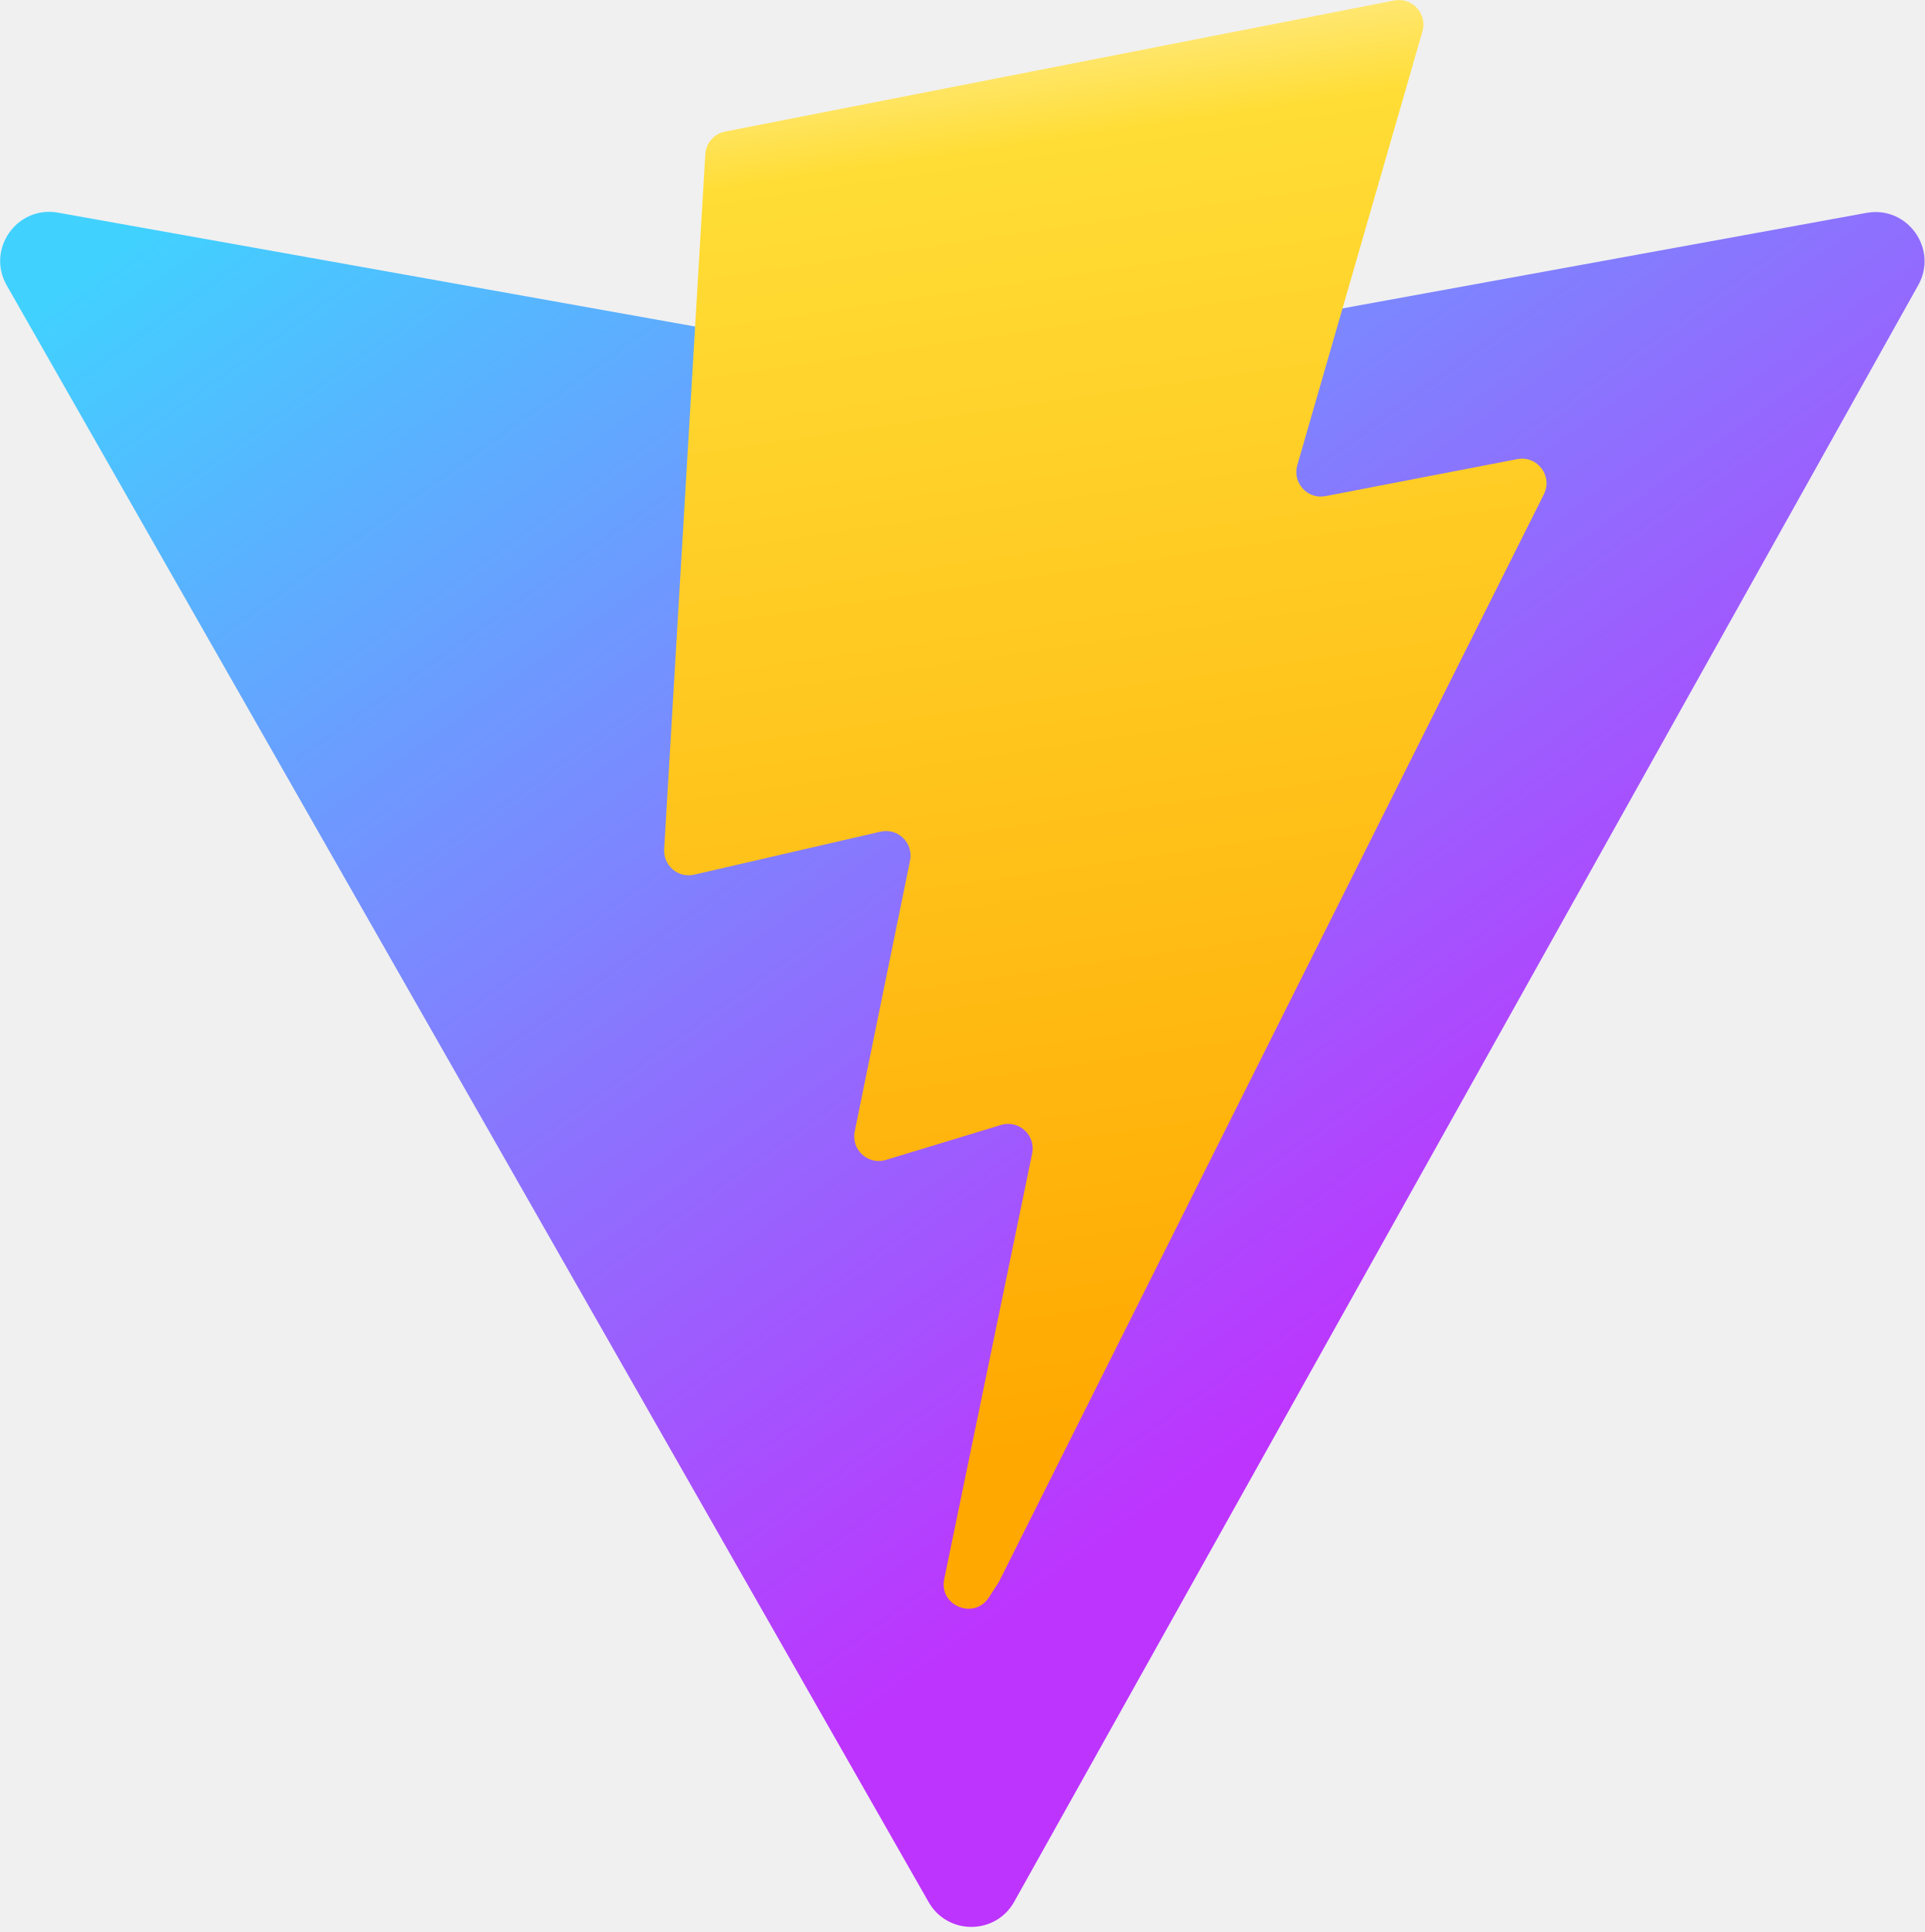
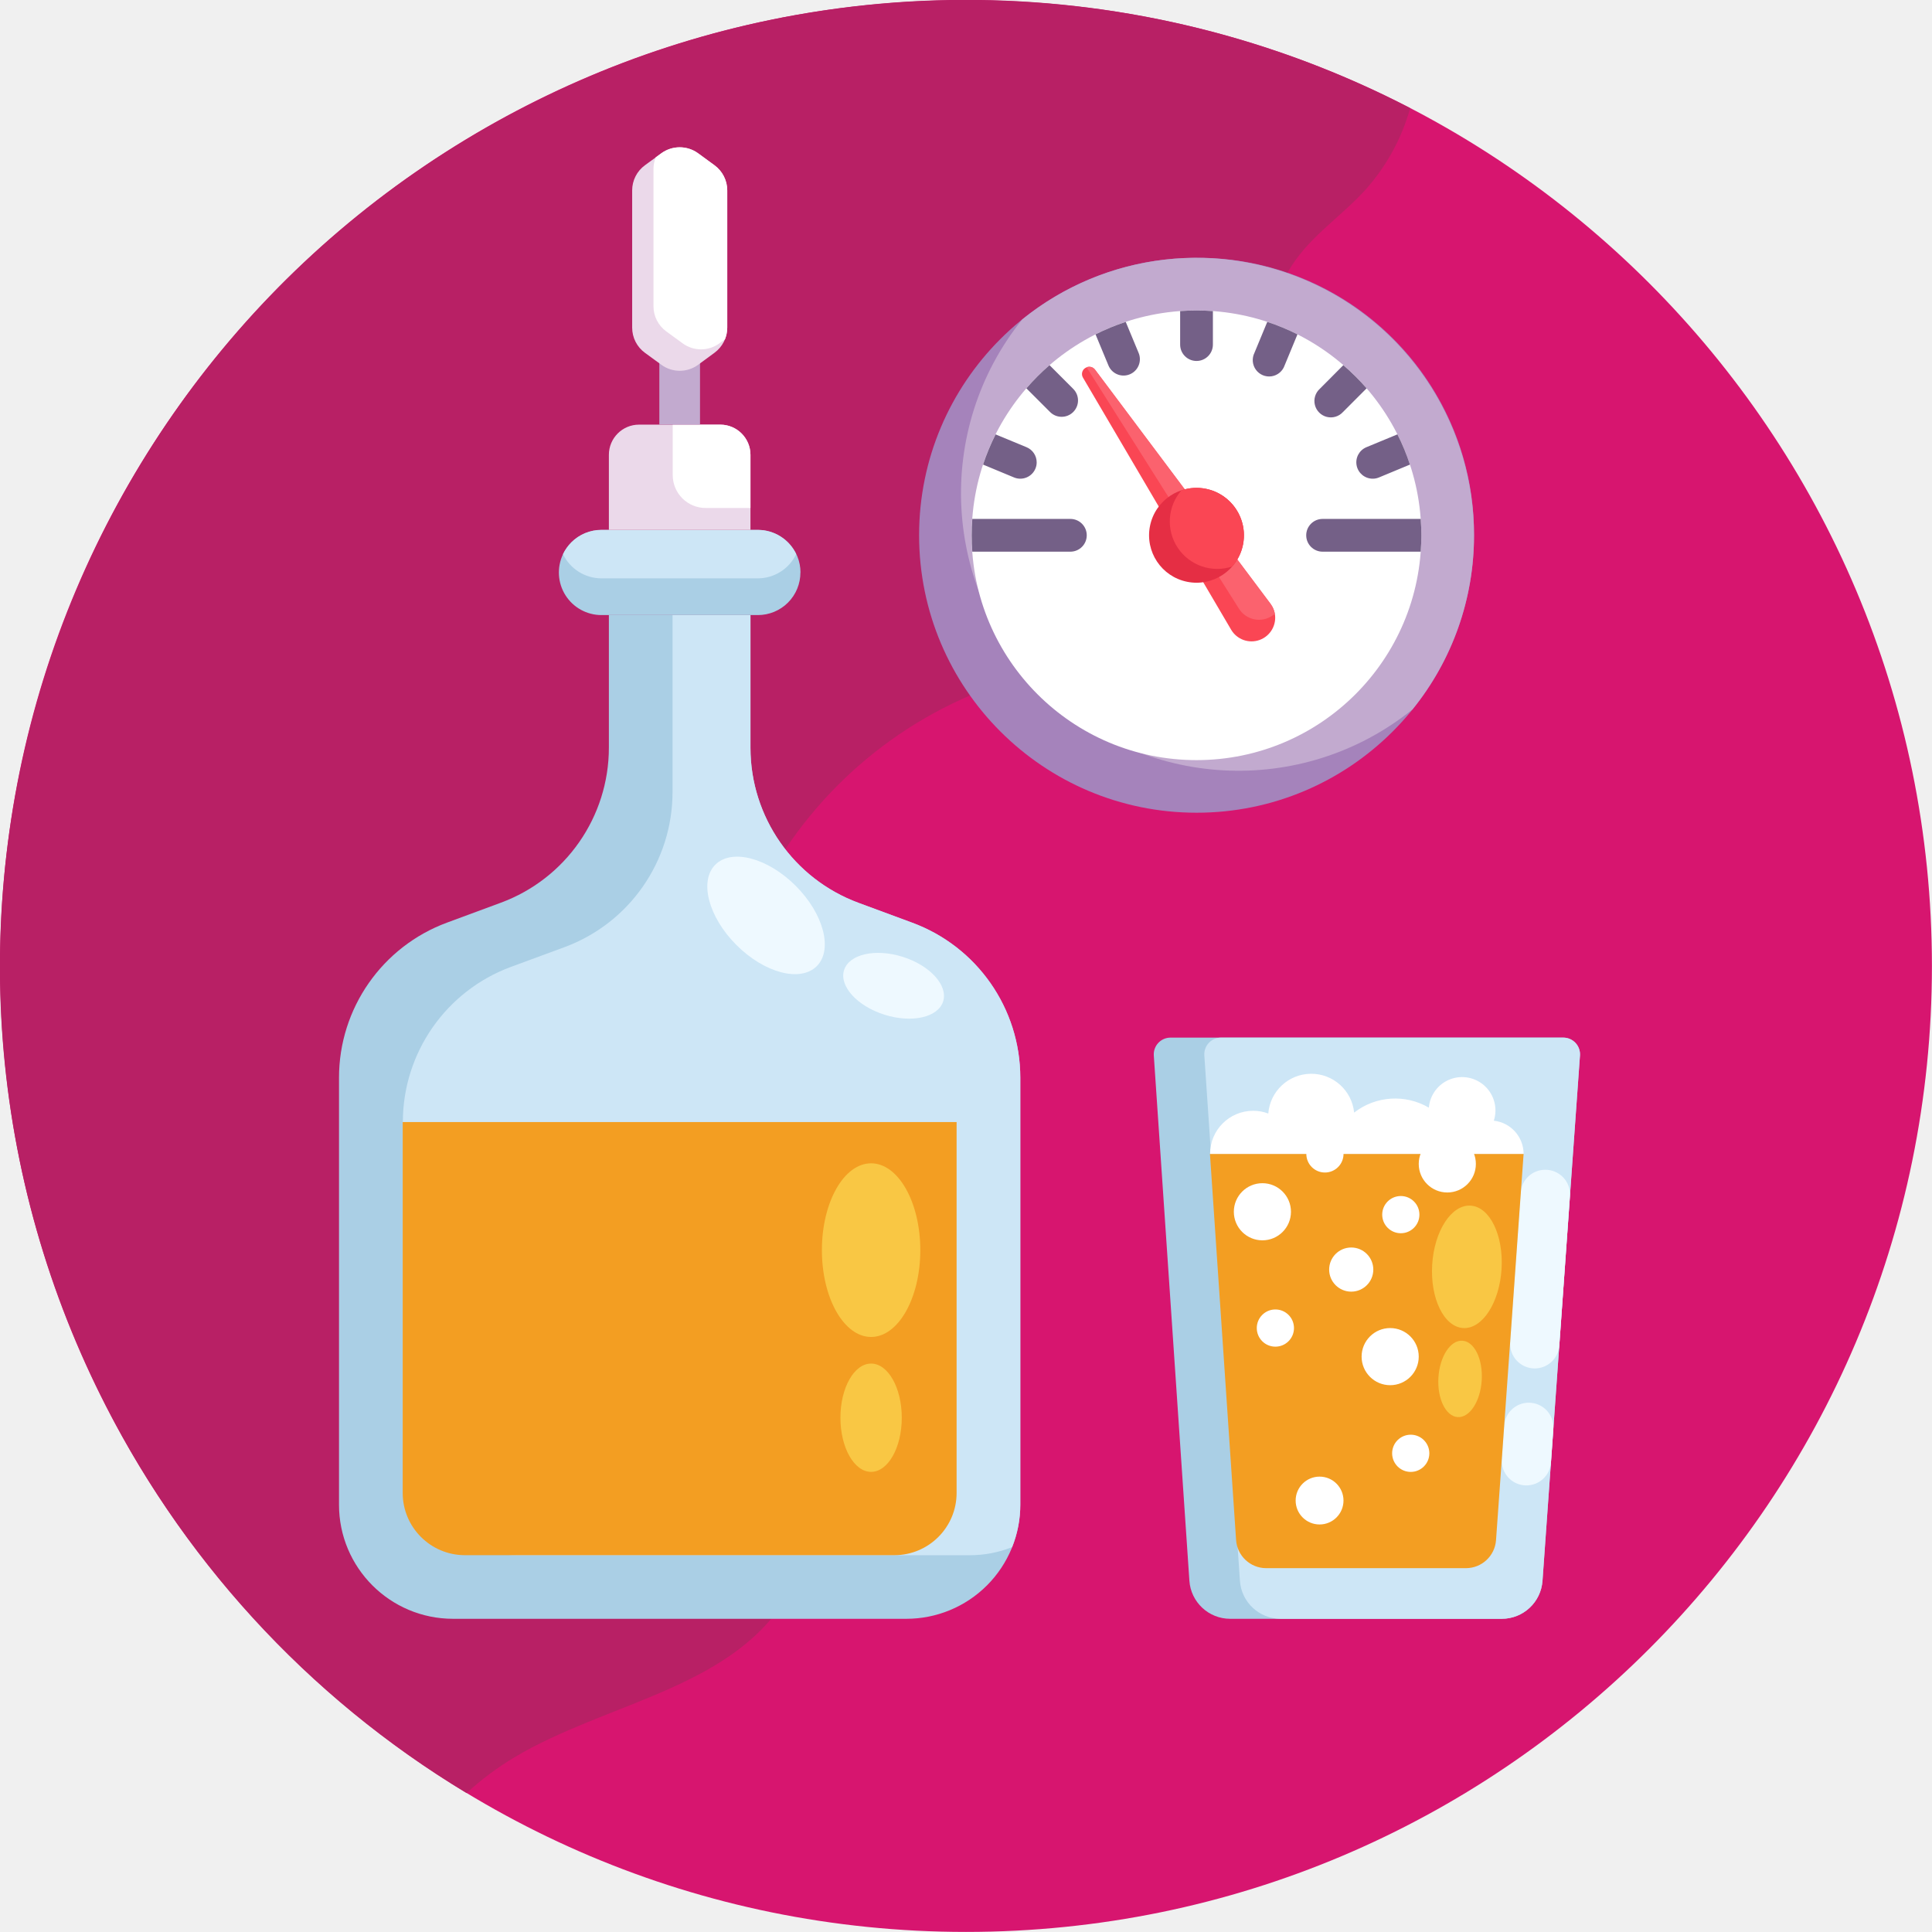
- <svg xmlns="http://www.w3.org/2000/svg" aria-hidden="true" role="img" class="iconify iconify--logos" width="31.88" height="32" preserveAspectRatio="xMidYMid meet" viewBox="0 0 256 257">
+ <svg xmlns="http://www.w3.org/2000/svg" id="Icons" viewBox="0 0 512 512">
  <defs>
-     <linearGradient id="IconifyId1813088fe1fbc01fb466" x1="-.828%" x2="57.636%" y1="7.652%" y2="78.411%">
-       <stop offset="0%" stop-color="#41D1FF" />
-       <stop offset="100%" stop-color="#BD34FE" />
-     </linearGradient>
-     <linearGradient id="IconifyId1813088fe1fbc01fb467" x1="43.376%" x2="50.316%" y1="2.242%" y2="89.03%">
-       <stop offset="0%" stop-color="#FFEA83" />
-       <stop offset="8.333%" stop-color="#FFDD35" />
-       <stop offset="100%" stop-color="#FFA800" />
-     </linearGradient>
+     <style>.cls-3{fill:#aacfe5}.cls-4{fill:#cde6f6}.cls-5{fill:#eef9ff}.cls-6{fill:#f39e22}.cls-7{fill:#f9c744}.cls-8{fill:#ebd9ea}.cls-9{fill:#fff}.cls-10{fill:#c2aacf}.cls-12{fill:#746087}.cls-13{fill:#fa4654}</style>
  </defs>
-   <path fill="url(#IconifyId1813088fe1fbc01fb466)" d="M255.153 37.938L134.897 252.976c-2.483 4.44-8.862 4.466-11.382.048L.875 37.958c-2.746-4.814 1.371-10.646 6.827-9.67l120.385 21.517a6.537 6.537 0 0 0 2.322-.004l117.867-21.483c5.438-.991 9.574 4.796 6.877 9.62Z" />
-   <path fill="url(#IconifyId1813088fe1fbc01fb467)" d="M185.432.063L96.44 17.501a3.268 3.268 0 0 0-2.634 3.014l-5.474 92.456a3.268 3.268 0 0 0 3.997 3.378l24.777-5.718c2.318-.535 4.413 1.507 3.936 3.838l-7.361 36.047c-.495 2.426 1.782 4.5 4.151 3.78l15.304-4.649c2.372-.72 4.652 1.36 4.15 3.788l-11.698 56.621c-.732 3.542 3.979 5.473 5.943 2.437l1.313-2.028l72.516-144.72c1.215-2.423-.88-5.186-3.54-4.672l-25.505 4.922c-2.396.462-4.435-1.77-3.759-4.114l16.646-57.705c.677-2.35-1.37-4.583-3.769-4.113Z" />
+   <circle cx="256" cy="256" r="255.98" style="fill:#d7156f" />
+   <path d="M373.71 28.66a255.64 255.64 0 0 0-229.89-2.75C16.74 87.87-36 241.11 25.9 368.18a254.78 254.78 0 0 0 97.75 107 77.72 77.72 0 0 1 12.67-9.47c24.06-14.37 56.53-18 71.64-41.58 10.38-16.19 9-37.36 3.47-55.78s-14.74-35.68-19.24-54.35a112.54 112.54 0 0 1 81.54-135.35c20.63-5.26 45.45-6.3 57.45-23.91 16.29-23.93-4.48-60 11.17-84.38 5.06-7.85 13.19-13.12 19.45-20a54.51 54.51 0 0 0 11.91-21.7z" style="fill:#b82065" />
+   <path class="cls-3" d="M270.39 285.6v113.12A30.19 30.19 0 0 1 240.15 429H120.08a30.23 30.23 0 0 1-30.24-30.24V285.6a43.81 43.81 0 0 1 28.63-41.1l14.25-5.27a43.82 43.82 0 0 0 28.64-41.1V163h37.52v35.16a43.81 43.81 0 0 0 28.63 41.1l14.25 5.27a43.81 43.81 0 0 1 28.63 41.07z" />
+   <path class="cls-4" d="M270.39 285.6v113.12a30.22 30.22 0 0 1-2.17 11.28 30.1 30.1 0 0 1-11.22 2.15H137a30.24 30.24 0 0 1-30.24-30.24v-84.56a43.85 43.85 0 0 1 28.63-41.11l14.22-5.24a43.82 43.82 0 0 0 28.62-41.1V163h20.65v35.16a43.81 43.81 0 0 0 28.63 41.1l14.25 5.27a43.81 43.81 0 0 1 28.63 41.07z" />
+   <ellipse class="cls-5" cx="203.01" cy="242.6" rx="11.1" ry="19.01" transform="rotate(-45 203.005 242.593)" />
+   <ellipse class="cls-5" cx="237.52" cy="259.61" rx="8.07" ry="13.82" transform="matrix(.3 -.95 .95 .3 -81.07 409)" />
+   <path class="cls-6" d="M106.72 297.35h146.79v98.29a16.5 16.5 0 0 1-16.5 16.5H123.22a16.5 16.5 0 0 1-16.5-16.5v-98.29z" />
+   <ellipse class="cls-7" cx="230.85" cy="331.3" rx="13.04" ry="23.01" />
+   <ellipse class="cls-7" cx="230.85" cy="375.71" rx="8.13" ry="14.35" />
+   <path class="cls-3" d="M212.12 151.7a11.27 11.27 0 0 1-11.27 11.3h-41.46a11.28 11.28 0 0 1-10.19-16.12 11.52 11.52 0 0 1 2.21-3.13 11.26 11.26 0 0 1 8-3.3h41.46a11.26 11.26 0 0 1 11.27 11.28z" />
+   <path class="cls-4" d="M211 146.85a11.29 11.29 0 0 1-10.18 6.42h-41.43a11.31 11.31 0 0 1-10.19-6.42 11.52 11.52 0 0 1 2.21-3.13 11.26 11.26 0 0 1 8-3.3h41.46a11.27 11.27 0 0 1 10.13 6.43z" />
+   <path class="cls-8" d="M198.88 120.53v19.89h-37.52v-19.89a8 8 0 0 1 8-8h21.54a8 8 0 0 1 7.98 8z" />
+   <path class="cls-9" d="M198.88 120.53v14.09H187a8.71 8.71 0 0 1-8.72-8.71v-13.37h12.66a8 8 0 0 1 7.94 7.99z" />
+   <path class="cls-10" d="M174.73 91.04h10.78v21.5h-10.78z" />
+   <path class="cls-8" d="M192.73 50.46v36.37a8.29 8.29 0 0 1-3.41 6.68L185 96.68a8.25 8.25 0 0 1-9.72 0l-4.35-3.17a8.25 8.25 0 0 1-3.4-6.68V50.46a8.26 8.26 0 0 1 3.4-6.68l2.87-2.09 1.48-1.08a8.29 8.29 0 0 1 9.72 0l4.34 3.17a8.27 8.27 0 0 1 3.39 6.68z" />
+   <path class="cls-9" d="M192.73 50.46v36.37a8.12 8.12 0 0 1-.61 3.1L190.64 91a8.25 8.25 0 0 1-9.72 0l-4.34-3.17a8.23 8.23 0 0 1-3.4-6.68V44.79a8.31 8.31 0 0 1 .6-3.1l1.48-1.08a8.29 8.29 0 0 1 9.72 0l4.34 3.17a8.27 8.27 0 0 1 3.41 6.68z" />
+   <path d="M390.63 141.86a73.53 73.53 0 1 1-73.54-73.54 73.19 73.19 0 0 1 73.54 73.54z" style="fill:#a583bb" />
+   <path class="cls-10" d="M390.63 141.86A73.19 73.19 0 0 1 374.32 188a73.53 73.53 0 0 1-103.4-103.37 73.53 73.53 0 0 1 119.71 57.23z" />
+   <circle class="cls-9" cx="317.08" cy="141.86" r="59.58" />
+   <path class="cls-12" d="M321.43 82.44v8.88a4.34 4.34 0 0 1-8.68 0v-8.88c1.43-.1 2.88-.16 4.34-.16s2.91.06 4.34.16zM284.41 109.19a4.34 4.34 0 0 1-6.13 0l-6.28-6.28a60.32 60.32 0 0 1 6.14-6.14l6.27 6.28a4.33 4.33 0 0 1 0 6.14zM302.08 95.16a4.33 4.33 0 0 1-8.34 1.67l-3.41-8.22a58.77 58.77 0 0 1 8-3.31l3.41 8.21a4.18 4.18 0 0 1 .34 1.65zM288 141.86a4.34 4.34 0 0 1-4.33 4.34h-26c-.11-1.43-.16-2.88-.16-4.34s.05-2.9.16-4.34h26a4.34 4.34 0 0 1 4.33 4.34zM376.67 141.86c0 1.46-.06 2.91-.17 4.34h-26a4.34 4.34 0 0 1 0-8.68h26c.11 1.48.17 2.88.17 4.34zM274.73 122.53a4.19 4.19 0 0 1-.33 1.65 4.34 4.34 0 0 1-5.67 2.35l-8.21-3.41a59.43 59.43 0 0 1 3.32-8l8.22 3.4a4.35 4.35 0 0 1 2.67 4.01zM362.17 102.91l-6.27 6.28a4.35 4.35 0 1 1-6.15-6.14l6.25-6.28a61.26 61.26 0 0 1 6.17 6.14zM343.84 88.61l-3.4 8.22a4.34 4.34 0 1 1-8-3.32l3.4-8.21a58.25 58.25 0 0 1 8 3.31zM373.65 123.12l-8.21 3.41a4.24 4.24 0 0 1-1.66.33 4.34 4.34 0 0 1-1.66-8.35l8.21-3.4a57 57 0 0 1 3.32 8.01z" />
+   <path class="cls-13" d="M336.85 160.23a6.23 6.23 0 0 1 1 2.41 6.27 6.27 0 0 1-11.59 4.23L287 100.08a1.89 1.89 0 0 1 .58-2.54l.32-.17a1.9 1.9 0 0 1 2.26.61l46.47 62z" />
+   <path d="M336.85 160.23a6.23 6.23 0 0 1 1 2.41 4.82 4.82 0 0 1-.55.44 6.27 6.27 0 0 1-8.95-1.75l-40.4-64a1.9 1.9 0 0 1 2.26.61l46.47 62z" style="fill:#fb626e" />
+   <path d="M329.41 144.33a12.57 12.57 0 0 1-14.8 9.85 12.57 12.57 0 1 1 14.8-9.85z" style="fill:#e52e44" />
+   <path class="cls-13" d="M329.41 144.33a12.44 12.44 0 0 1-2.85 5.79 12.57 12.57 0 0 1-13.46-20.18 12.57 12.57 0 0 1 16.31 14.39z" />
+   <path class="cls-3" d="m418.71 279.68-9.93 139.23A10.82 10.82 0 0 1 398 429h-72a10.83 10.83 0 0 1-10.8-10.09l-9.43-139.2a4.43 4.43 0 0 1 4.41-4.73H414.3a4.43 4.43 0 0 1 4.41 4.7z" />
+   <path class="cls-4" d="m418.71 279.68-9.93 139.23A10.82 10.82 0 0 1 398 429h-58.61a10.82 10.82 0 0 1-10.8-10.09l-9.43-139.2a4.42 4.42 0 0 1 4.41-4.73h90.73a4.43 4.43 0 0 1 4.41 4.7z" />
+   <path class="cls-5" d="M409.54 310a6.52 6.52 0 0 1 6.51 7l-2.82 39.58a6.53 6.53 0 0 1-6.51 6.07 6.53 6.53 0 0 1-6.51-7L403 316a6.51 6.51 0 0 1 6.54-6zM405.14 371.73a6.52 6.52 0 0 1 6.51 7l-.63 8.86a6.53 6.53 0 0 1-6.51 6.06 6.52 6.52 0 0 1-6.51-7l.63-8.86a6.53 6.53 0 0 1 6.51-6.06z" />
+   <path class="cls-6" d="m403.77 305.8-7.31 102.39a8 8 0 0 1-7.94 7.39h-53a8 8 0 0 1-7.94-7.42l-6.93-102.37z" />
+   <ellipse class="cls-7" cx="388.73" cy="335.72" rx="16.25" ry="9.21" transform="rotate(-86.52 388.736 335.719)" />
+   <ellipse class="cls-7" cx="386.93" cy="365.43" rx="10.14" ry="5.75" transform="rotate(-86.52 386.929 365.426)" />
+   <path class="cls-9" d="M403.77 305.79h-83.09a11.42 11.42 0 0 1 11.43-11.42 11.2 11.2 0 0 1 4 .73 11.42 11.42 0 0 1 22.75-.25 17.7 17.7 0 0 1 19.8-1.31 8.84 8.84 0 1 1 17.22 3.46 8.85 8.85 0 0 1 7.89 8.79z" />
+   <circle class="cls-9" cx="351.12" cy="305.8" r="4.93" />
+   <circle class="cls-9" cx="371.23" cy="321.89" r="4.93" />
+   <circle class="cls-9" cx="358.09" cy="336.45" r="5.85" />
+   <circle class="cls-9" cx="368.41" cy="359.52" r="7.57" />
+   <circle class="cls-9" cx="334.55" cy="321.13" r="7.57" />
+   <circle class="cls-9" cx="383.55" cy="308.45" r="7.57" />
+   <circle class="cls-9" cx="373.86" cy="385.14" r="4.93" />
+   <circle class="cls-9" cx="337.99" cy="351.95" r="4.93" />
+   <circle class="cls-9" cx="349.7" cy="397.66" r="6.34" />
</svg>
